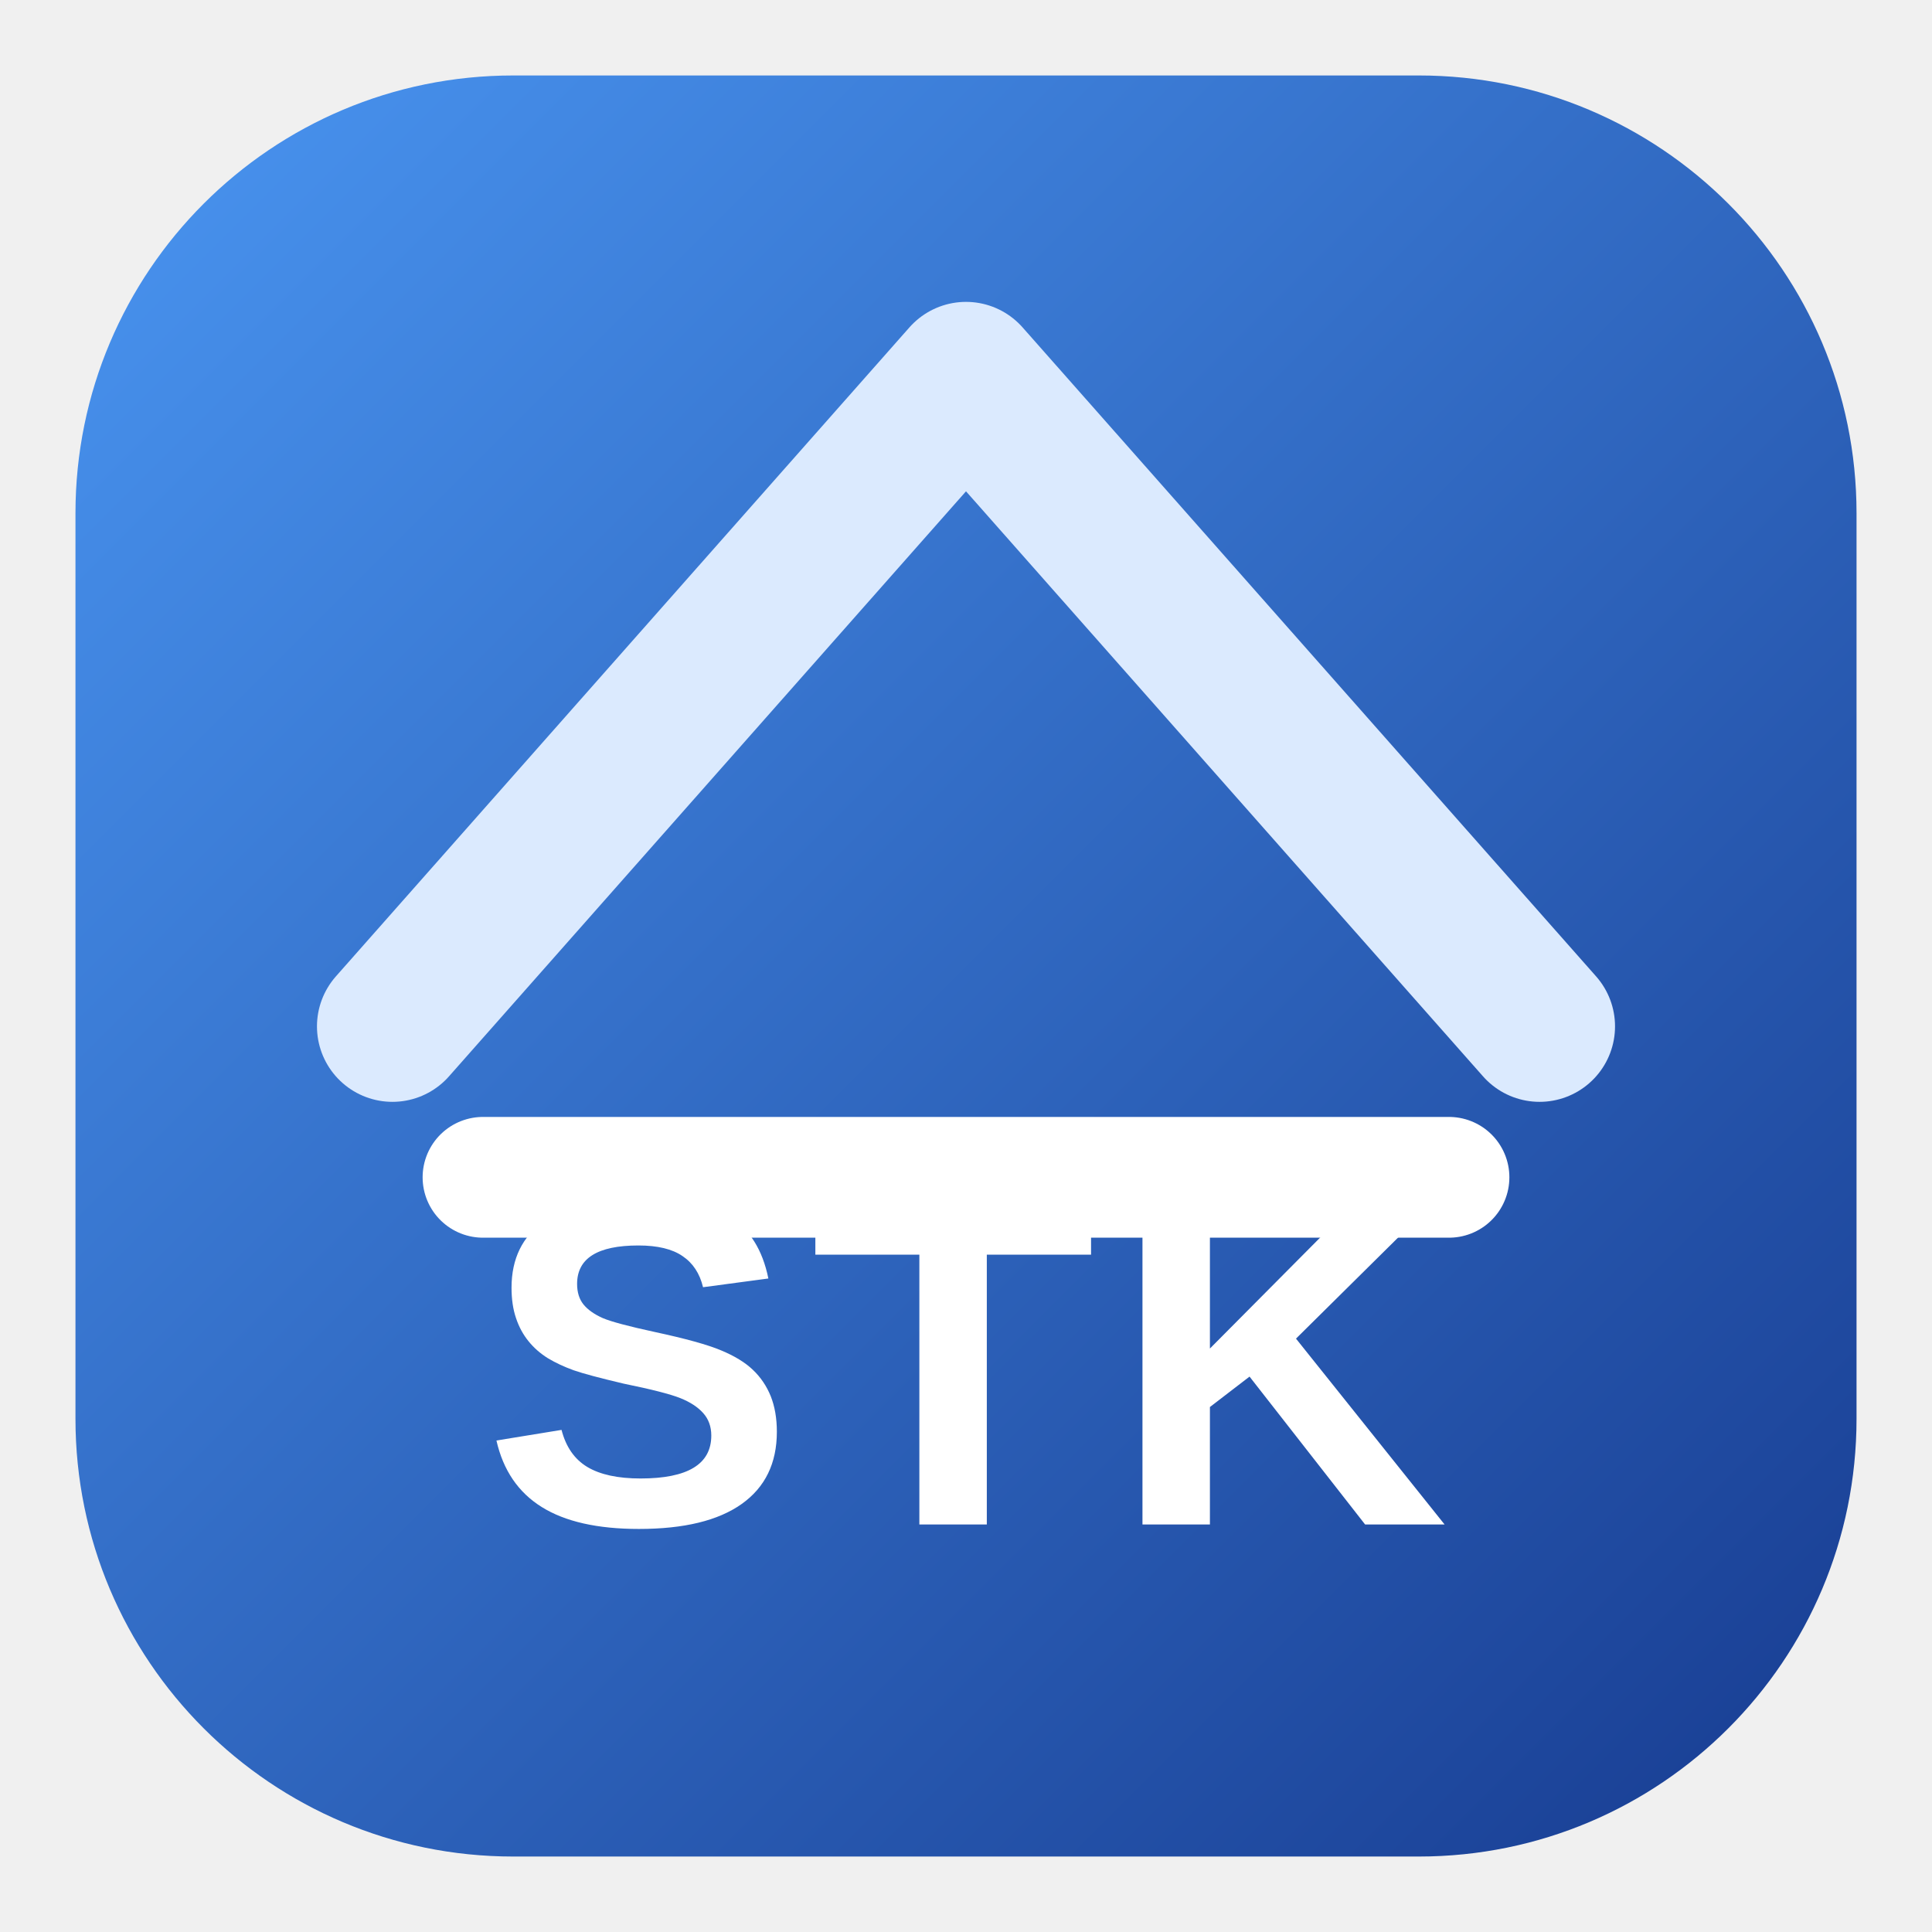
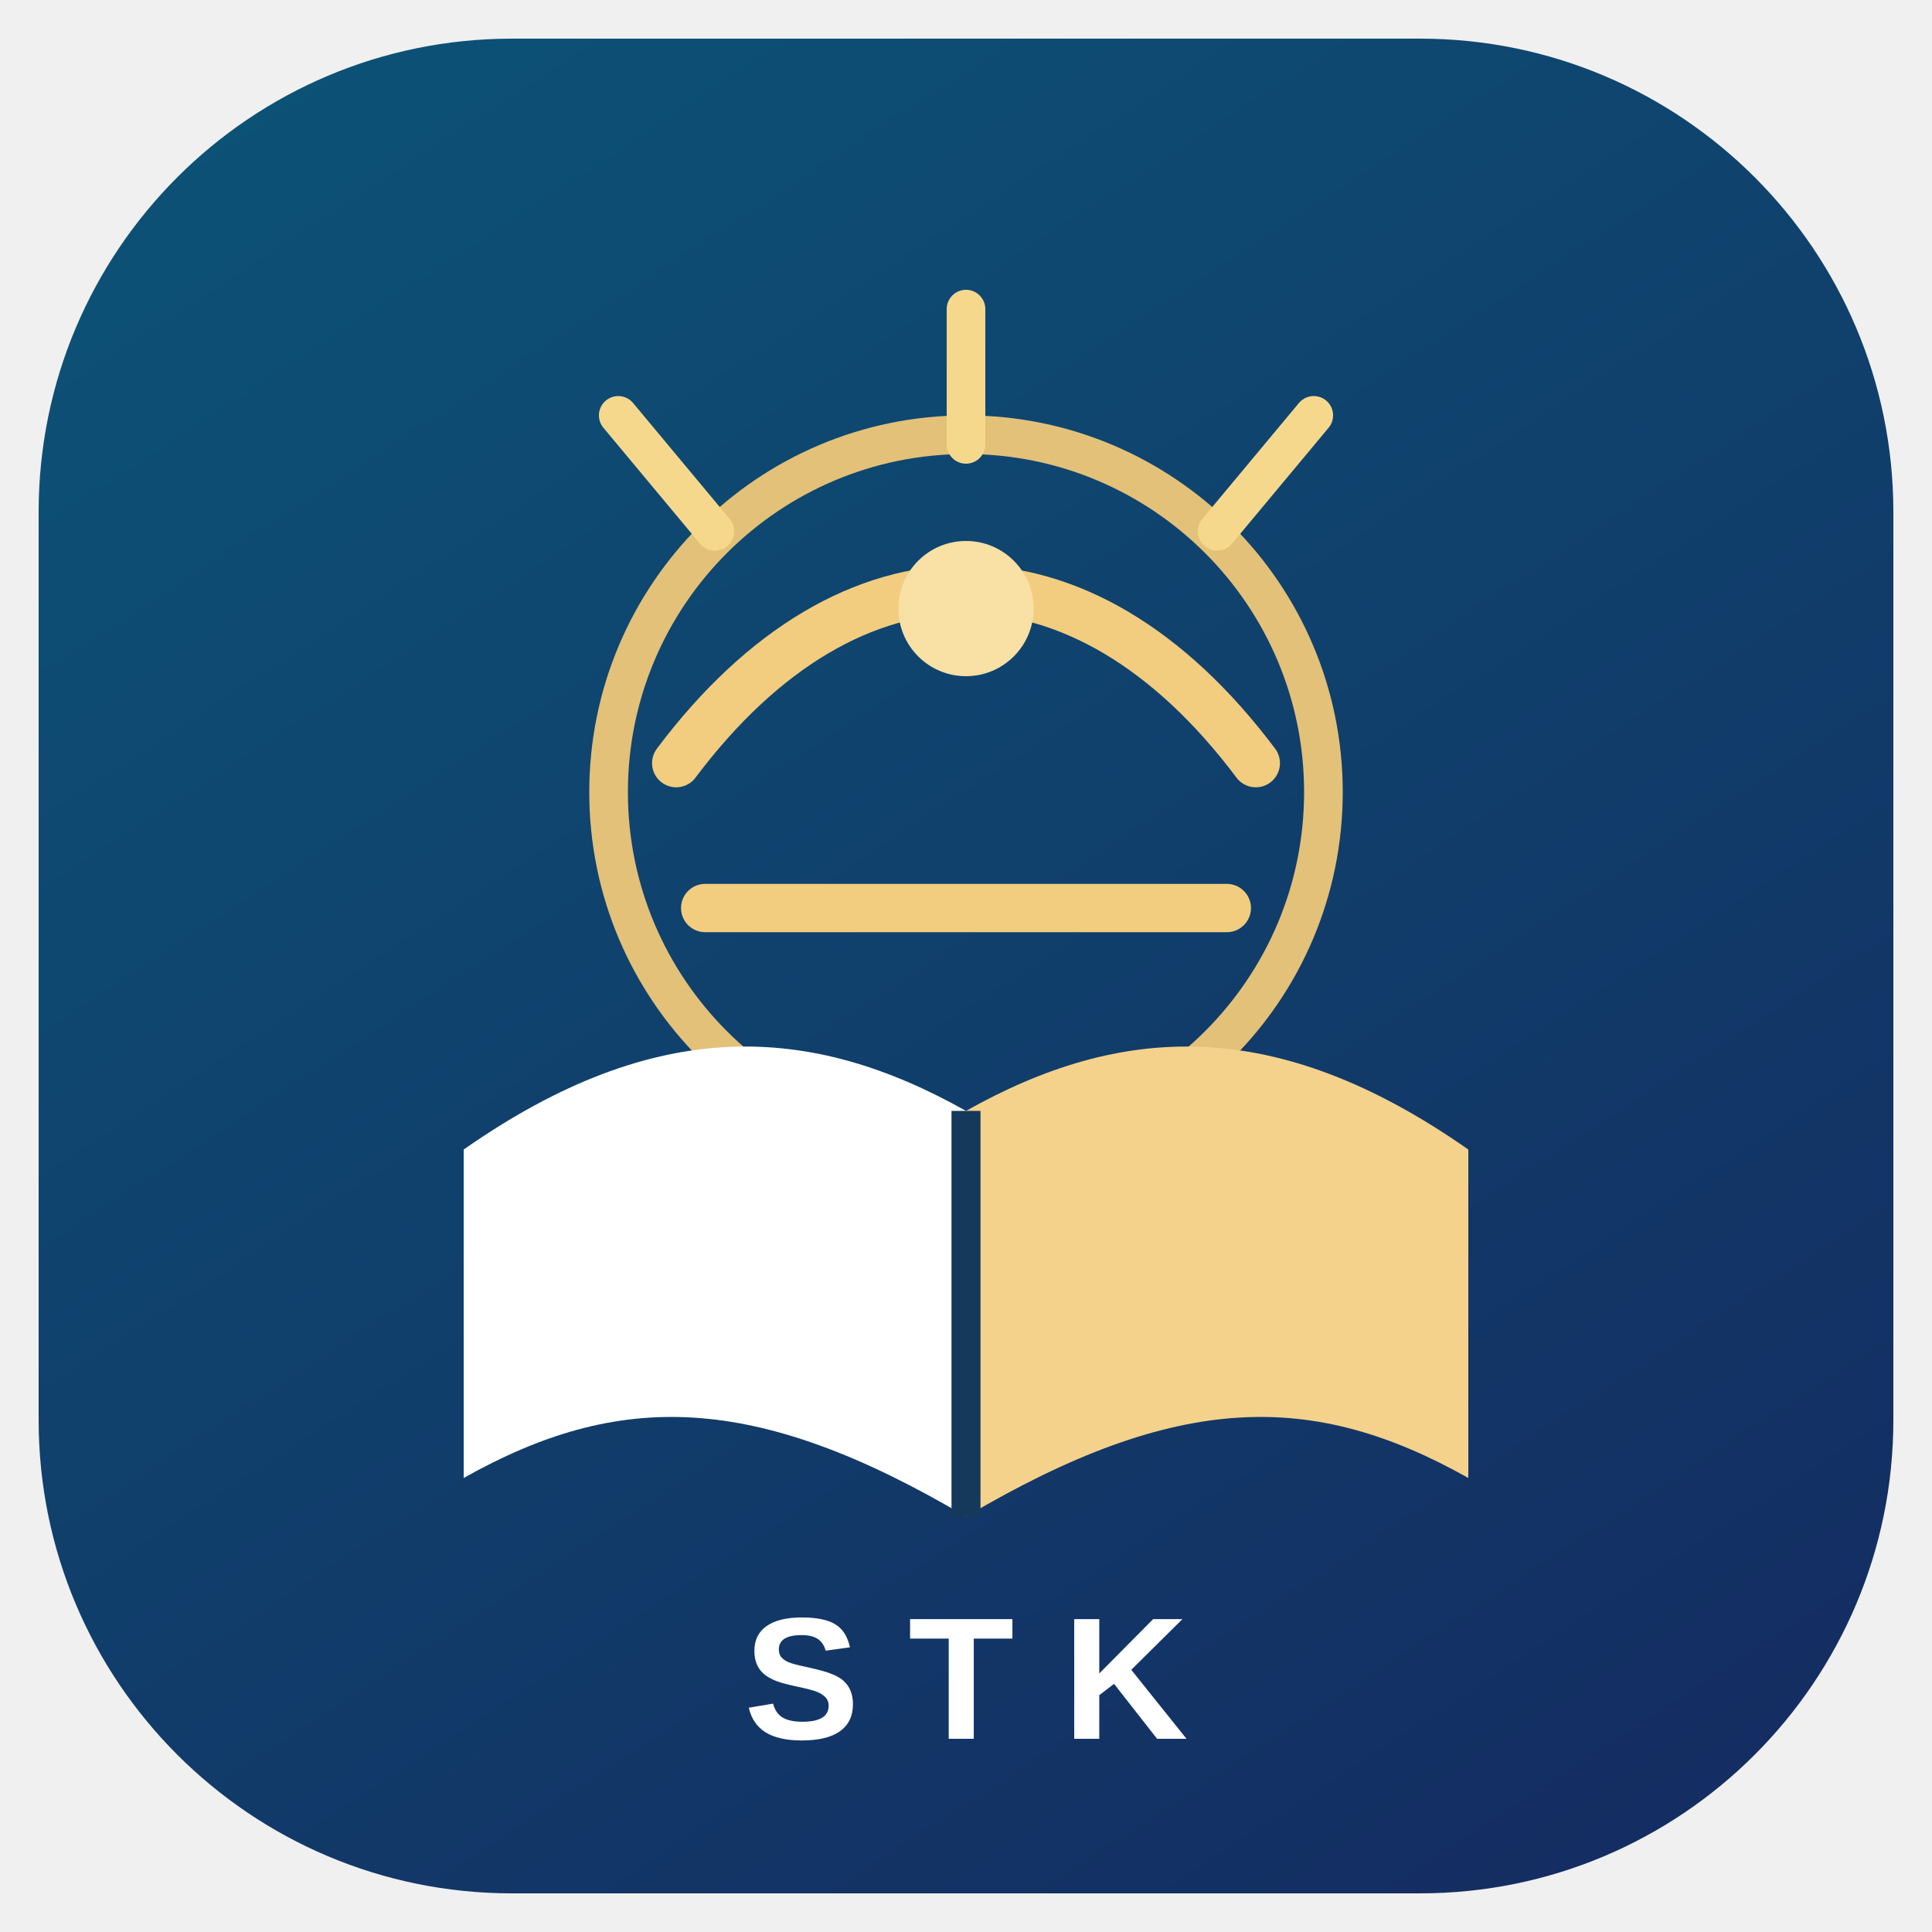
- <svg xmlns="http://www.w3.org/2000/svg" viewBox="0 0 128 128" role="img" aria-label="STK logo">
+ <svg xmlns="http://www.w3.org/2000/svg" viewBox="0 0 200 200">
  <defs>
+     <linearGradient id="g" x1=".15" y1="0" x2=".8" y2="1">
+       <stop stop-color="#0c5276" />
+       <stop offset="1" stop-color="#142d62" />
+     </linearGradient>
    <linearGradient id="a" x1="0" y1="0" x2="1" y2="1">
-       <stop stop-color="#4a96f2" />
-       <stop offset="1" stop-color="#173b90" />
+       <stop stop-color="#f7cf73" />
+       <stop offset="1" stop-color="#d79440" />
    </linearGradient>
  </defs>
-   <rect x="5" y="5" width="118" height="118" rx="29" fill="url(#a)" />
-   <path d="M26 68L64 25l38 43" stroke="#dbeafe" stroke-width="10" fill="none" stroke-linecap="round" stroke-linejoin="round" />
-   <path d="M32 78h64" stroke="#fff" stroke-width="8" stroke-linecap="round" />
-   <text x="64" y="101" text-anchor="middle" font-family="Arial,sans-serif" font-size="31" letter-spacing="1" font-weight="800" fill="#fff">STK</text>
+   <rect x="4" y="4" width="192" height="192" rx="49" fill="url(#g)" />
+   <circle cx="100" cy="82" r="37" fill="none" stroke="#edc779" stroke-width="4" opacity=".95" />
+   <path d="M100 32v14M64 43l10 12M136 43l-10 12" fill="none" stroke="#f6d88d" stroke-width="4" stroke-linecap="round" />
+   <path d="M48 119c20-14 36-13 52-4v42c-22-13-36-13-52-4z" fill="#fff" />
+   <path d="M152 119c-20-14-36-13-52-4v42c22-13 36-13 52-4z" fill="#f4d28c" />
+   <path d="M100 115v42" stroke="#14395b" stroke-width="3" />
+   <path d="M70 79c18-24 42-24 60 0" fill="none" stroke="#f2cd7f" stroke-width="5" stroke-linecap="round" />
+   <path d="M73 94h54" stroke="#f2cd7f" stroke-width="5" stroke-linecap="round" />
+   <circle cx="100" cy="63" r="7" fill="#f9e0a5" />
+   <text x="100" y="180" font-family="Arial,sans-serif" fill="#ffffff" font-size="18" font-weight="700" letter-spacing="5" text-anchor="middle">STK</text>
</svg>
